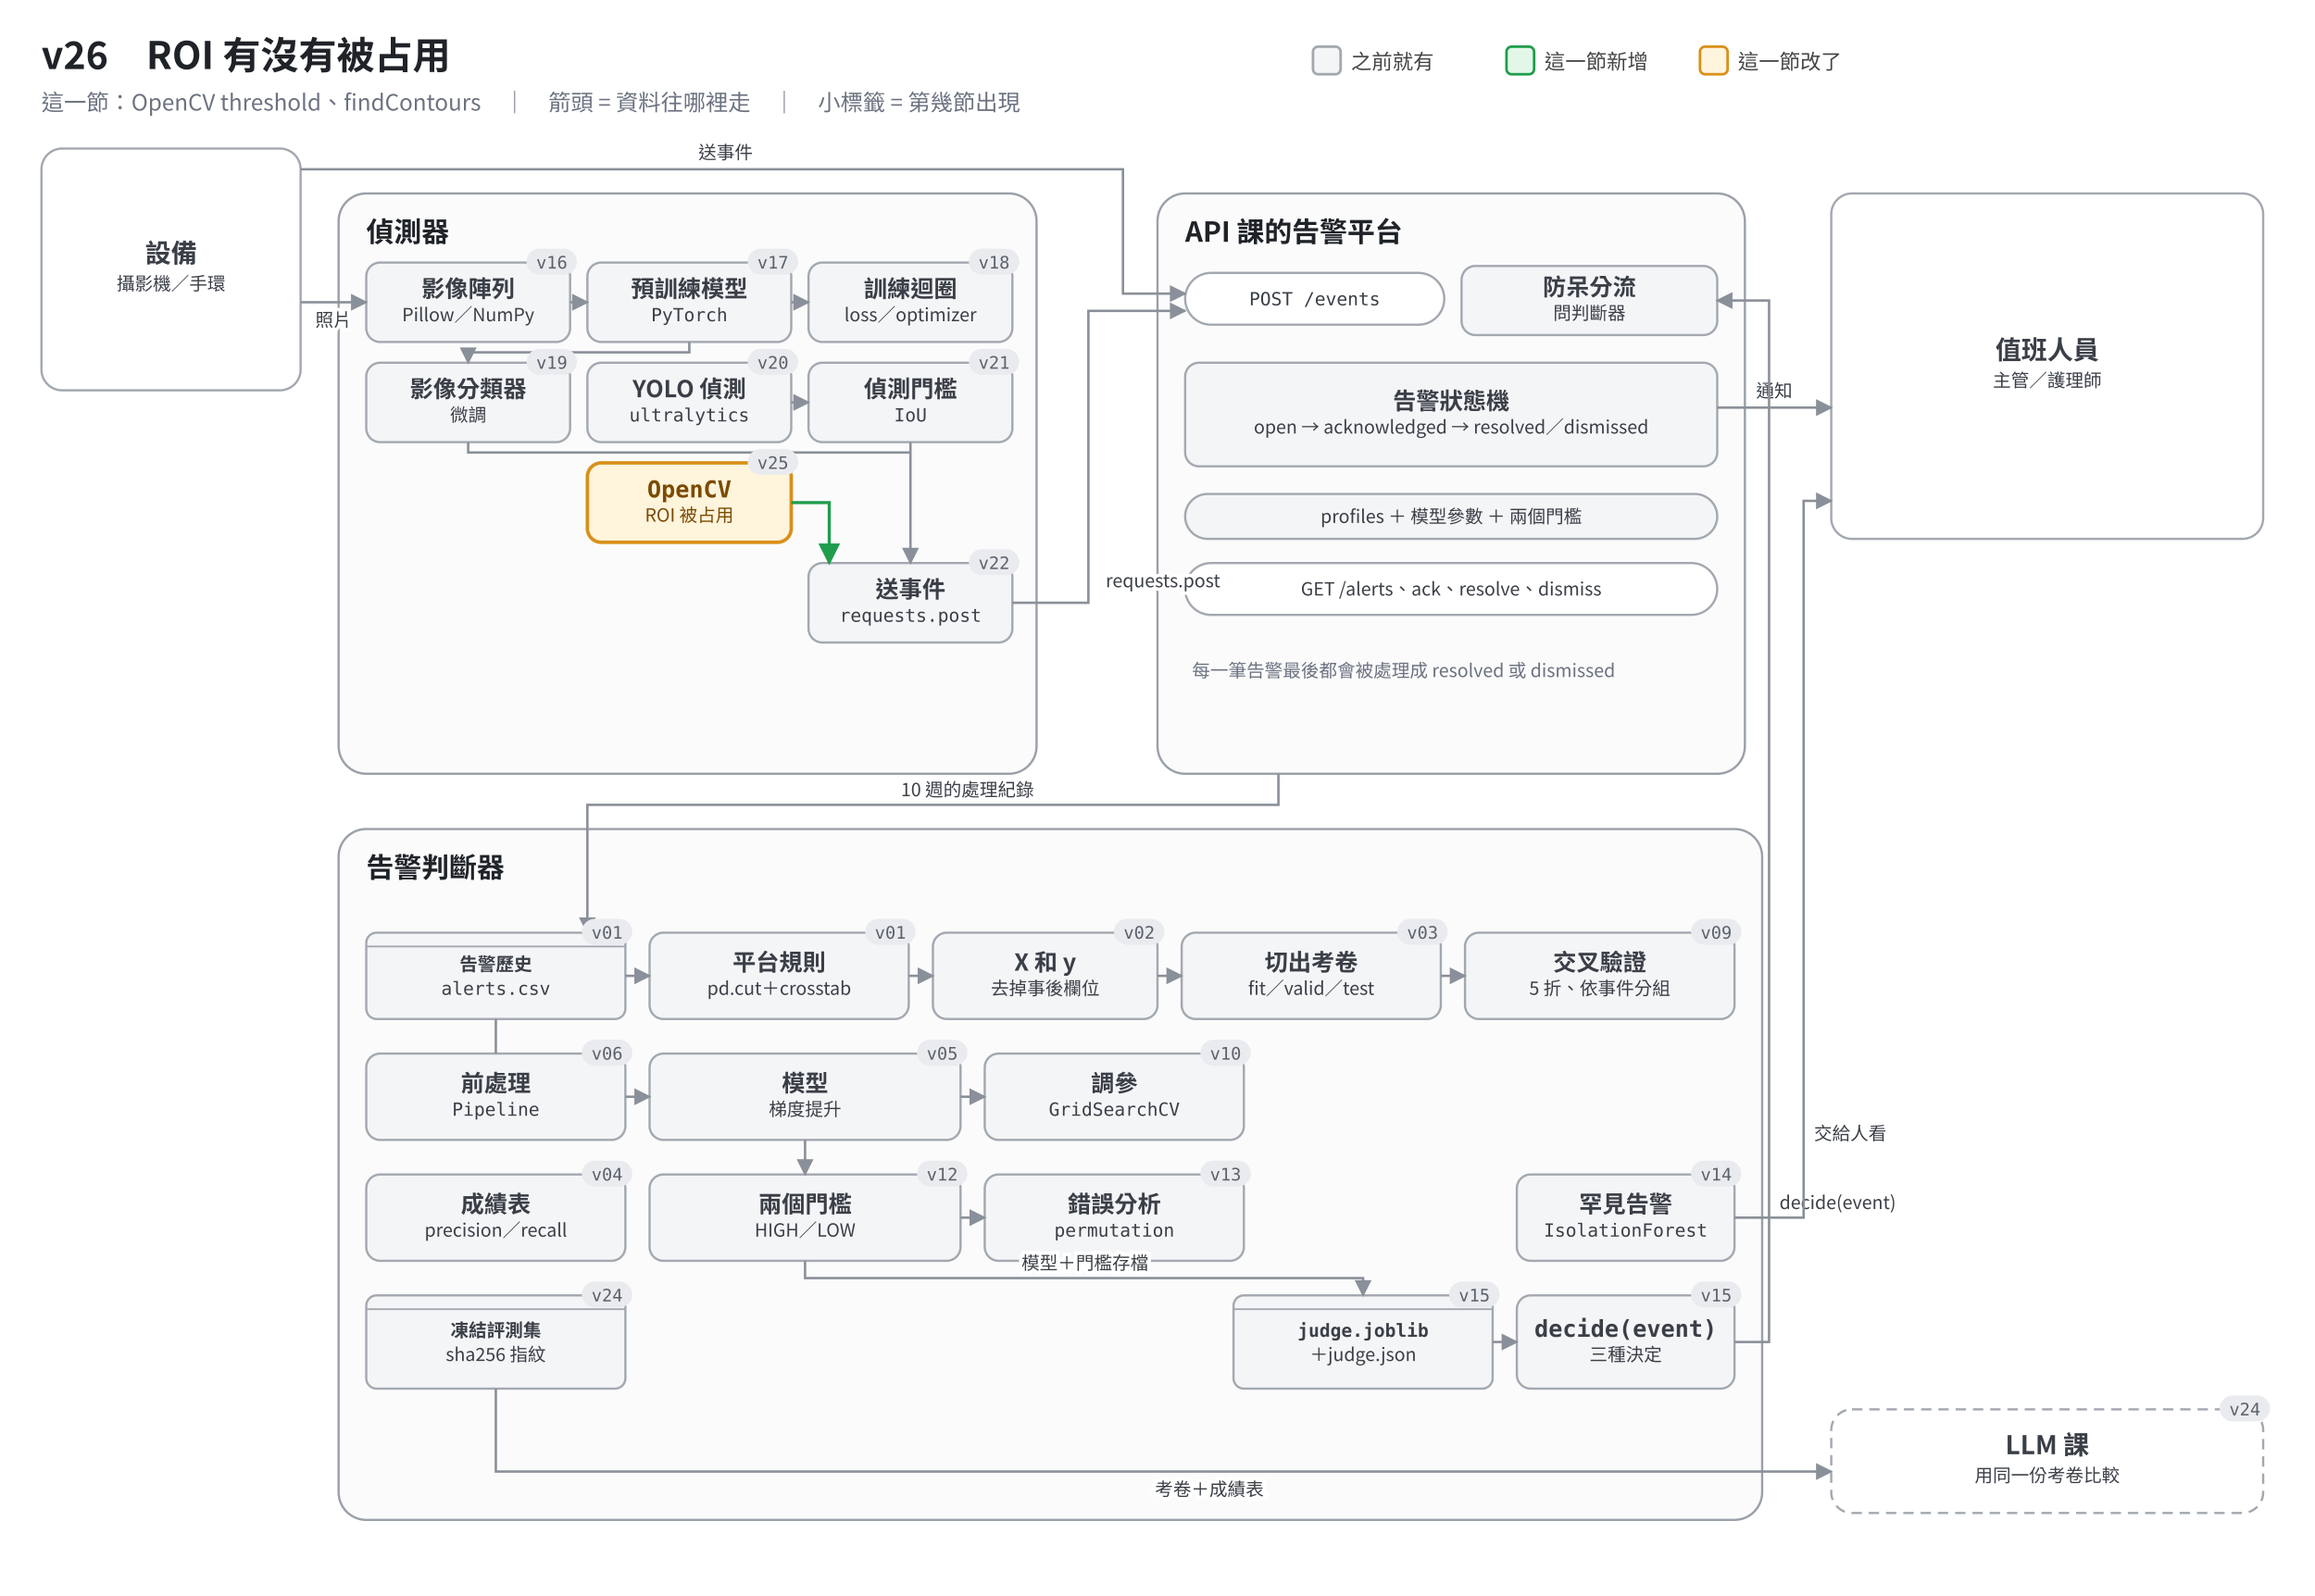
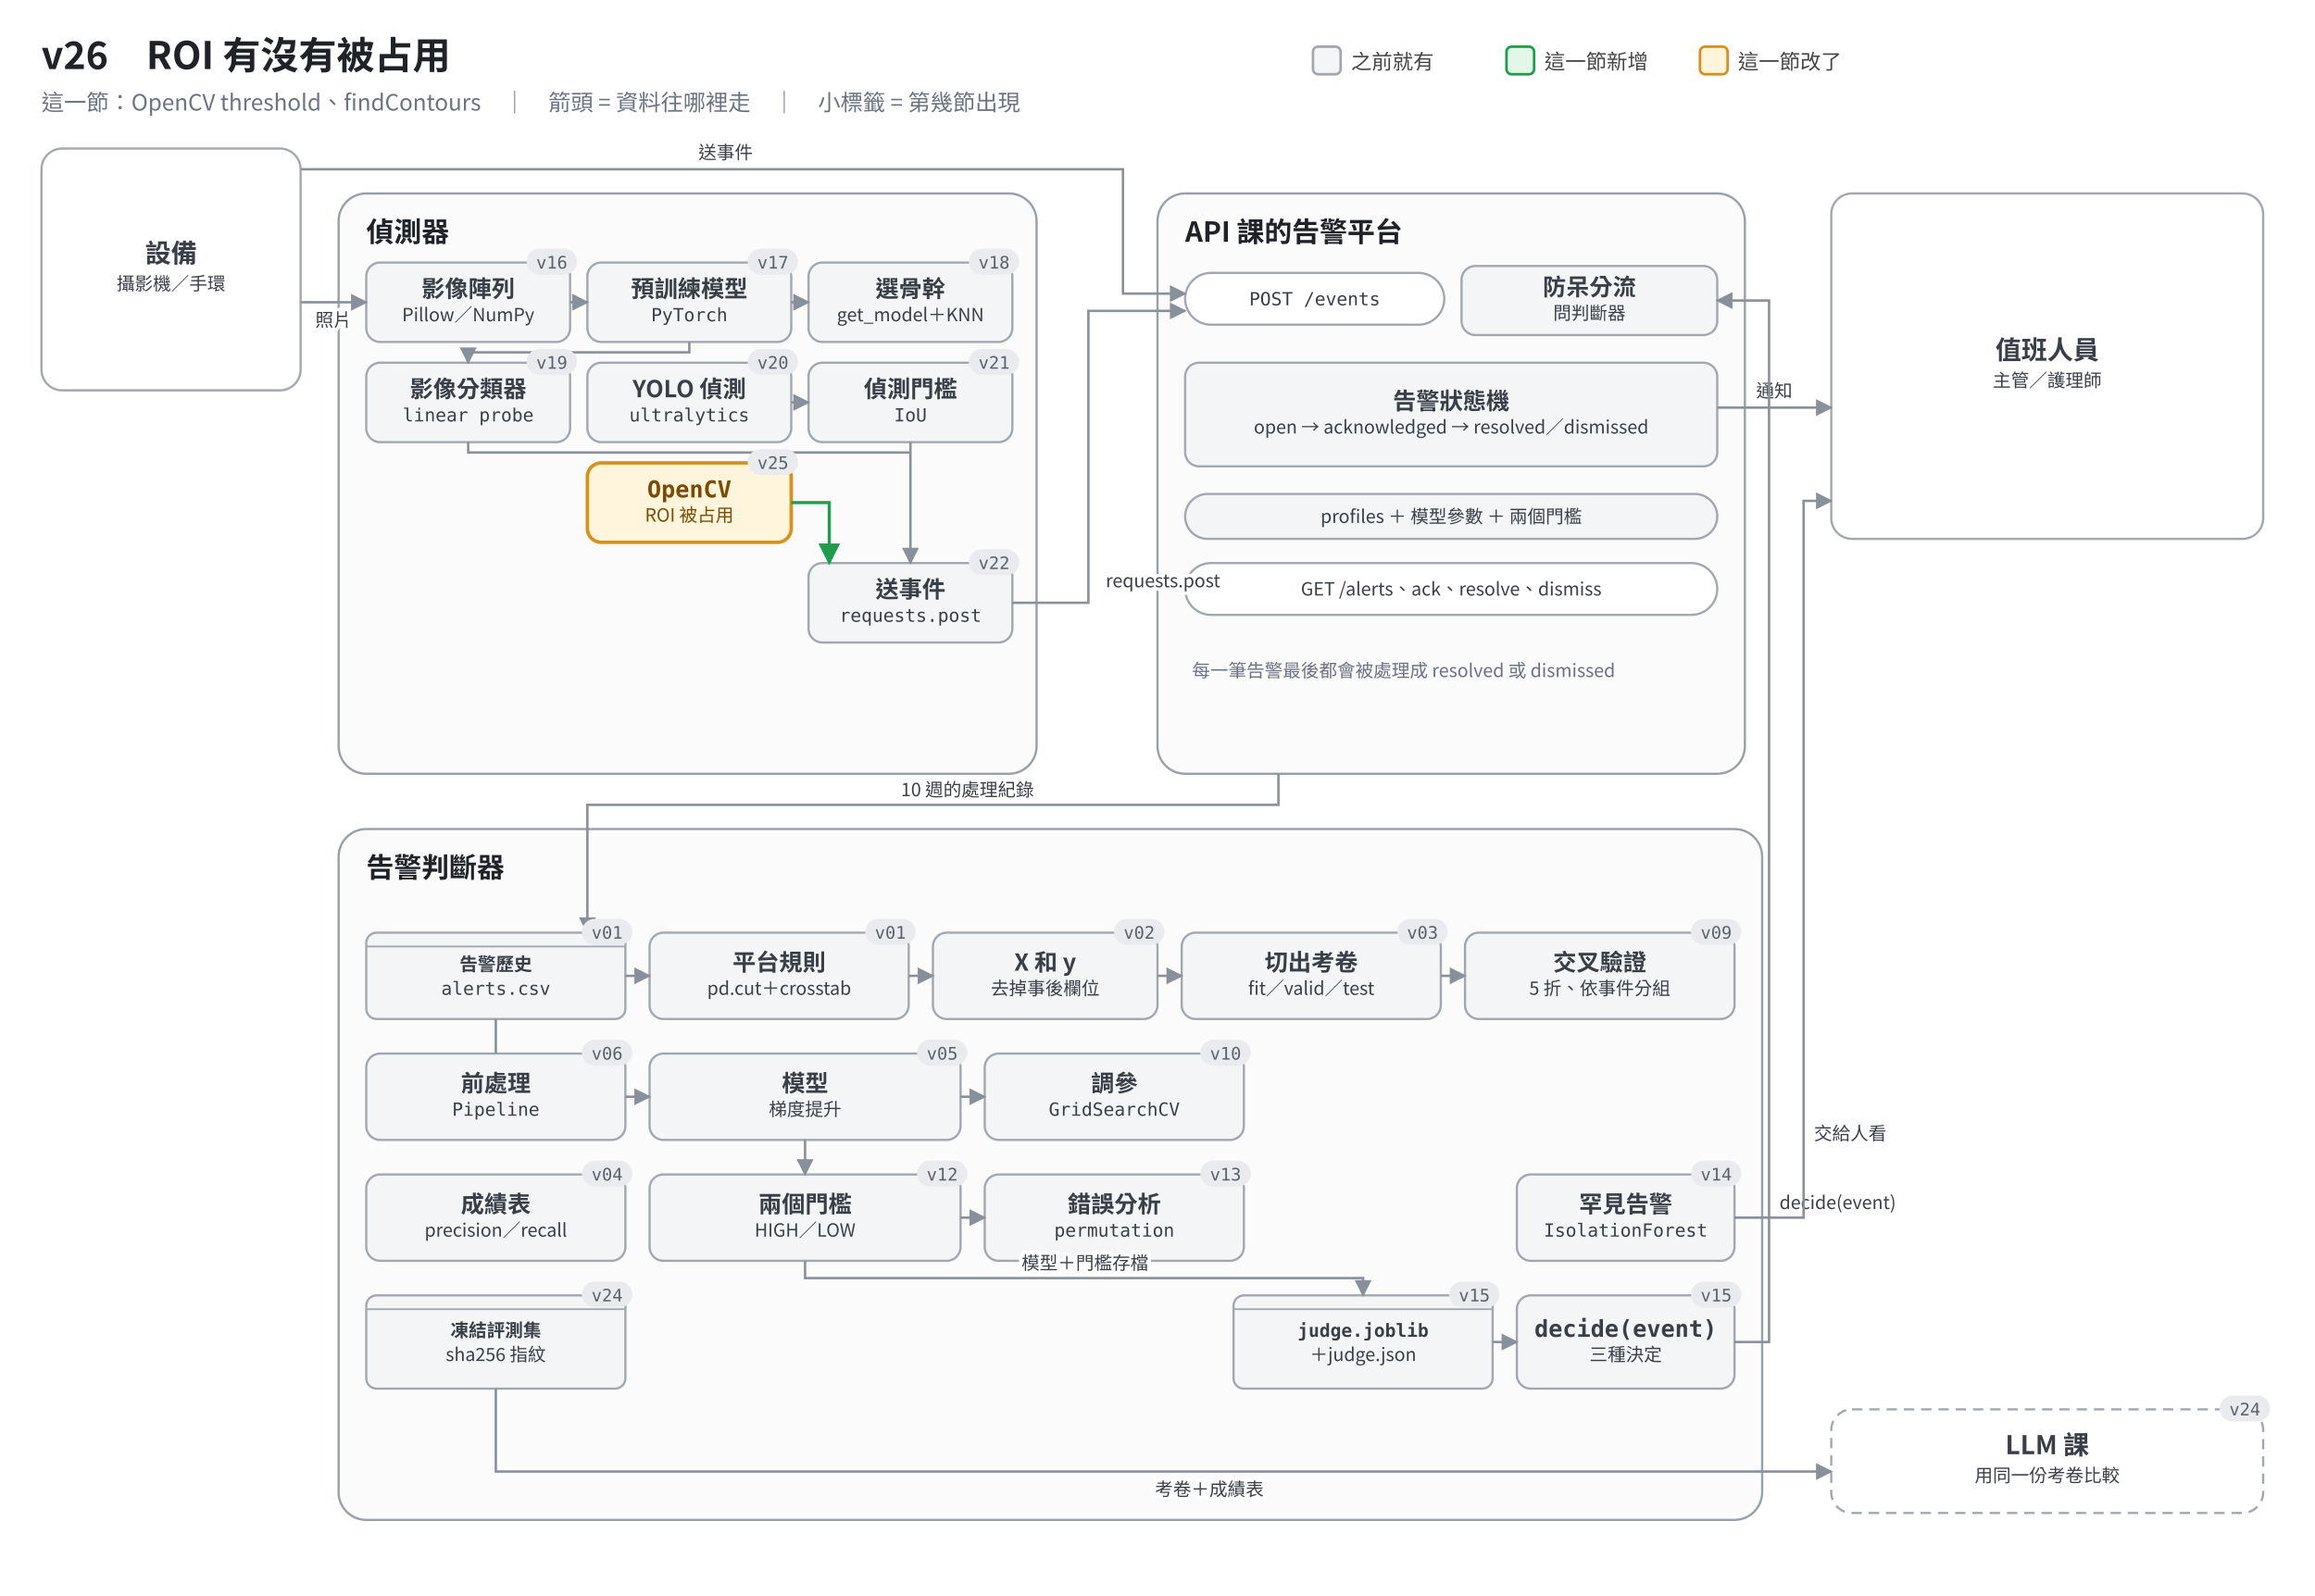
<svg xmlns="http://www.w3.org/2000/svg" viewBox="0 0 1340 924" width="1340" height="924">
  <defs>
    <marker id="arr-old" viewBox="0 0 10 10" refX="9" refY="5" markerWidth="7" markerHeight="7" orient="auto-start-reverse">
      <path d="M0,0 L10,5 L0,10 z" fill="#8a9099" />
    </marker>
    <marker id="arr-new" viewBox="0 0 10 10" refX="9" refY="5" markerWidth="7" markerHeight="7" orient="auto-start-reverse">
      <path d="M0,0 L10,5 L0,10 z" fill="#1f9d4c" />
    </marker>
    <marker id="arr-changed" viewBox="0 0 10 10" refX="9" refY="5" markerWidth="7" markerHeight="7" orient="auto-start-reverse">
      <path d="M0,0 L10,5 L0,10 z" fill="#d9901a" />
    </marker>
    <marker id="arr-error" viewBox="0 0 10 10" refX="9" refY="5" markerWidth="7" markerHeight="7" orient="auto-start-reverse">
      <path d="M0,0 L10,5 L0,10 z" fill="#d33a3a" />
    </marker>
  </defs>
  <rect width="1340" height="924" fill="#ffffff" />
  <text x="24" y="40" font-family="'PingFang TC','Noto Sans TC','Noto Sans CJK TC','Microsoft JhengHei',sans-serif" font-size="22" fill="#1f2328" font-weight="bold" text-anchor="start">v26　ROI 有沒有被占用</text>
  <text x="24" y="64" font-family="'PingFang TC','Noto Sans TC','Noto Sans CJK TC','Microsoft JhengHei',sans-serif" font-size="13" fill="#6b7280" font-weight="normal" text-anchor="start">這一節：OpenCV threshold、findContours　｜　箭頭 = 資料往哪裡走　｜　小標籤 = 第幾節出現</text>
  <rect x="760" y="27" width="16" height="16" rx="3" fill="#f4f5f7" stroke="#a3a8b0" stroke-width="1.5" />
  <text x="782" y="40" font-family="'PingFang TC','Noto Sans TC','Noto Sans CJK TC','Microsoft JhengHei',sans-serif" font-size="12" fill="#444" font-weight="normal" text-anchor="start">之前就有</text>
  <rect x="872" y="27" width="16" height="16" rx="3" fill="#e3f7e8" stroke="#1f9d4c" stroke-width="1.5" />
  <text x="894" y="40" font-family="'PingFang TC','Noto Sans TC','Noto Sans CJK TC','Microsoft JhengHei',sans-serif" font-size="12" fill="#444" font-weight="normal" text-anchor="start">這一節新增</text>
  <rect x="984" y="27" width="16" height="16" rx="3" fill="#fff4dc" stroke="#d9901a" stroke-width="1.5" />
  <text x="1006" y="40" font-family="'PingFang TC','Noto Sans TC','Noto Sans CJK TC','Microsoft JhengHei',sans-serif" font-size="12" fill="#444" font-weight="normal" text-anchor="start">這一節改了</text>
  <rect x="670" y="112" width="340" height="336" rx="16" fill="#fbfbfc" stroke="#9aa0a8" stroke-width="1.3" />
  <text x="686" y="140" font-family="'PingFang TC','Noto Sans TC','Noto Sans CJK TC','Microsoft JhengHei',sans-serif" font-size="16" fill="#1f2328" font-weight="bold" text-anchor="start">API 課的告警平台</text>
  <rect x="196" y="112" width="404" height="336" rx="16" fill="#fbfbfc" stroke="#9aa0a8" stroke-width="1.3" />
  <text x="212" y="140" font-family="'PingFang TC','Noto Sans TC','Noto Sans CJK TC','Microsoft JhengHei',sans-serif" font-size="16" fill="#1f2328" font-weight="bold" text-anchor="start">偵測器</text>
  <rect x="196" y="480" width="824" height="400" rx="16" fill="#fbfbfc" stroke="#9aa0a8" stroke-width="1.3" />
  <text x="212" y="508" font-family="'PingFang TC','Noto Sans TC','Noto Sans CJK TC','Microsoft JhengHei',sans-serif" font-size="16" fill="#1f2328" font-weight="bold" text-anchor="start">告警判斷器</text>
  <rect x="24" y="86" width="150" height="140" rx="12" fill="#ffffff" stroke="#a3a8b0" stroke-width="1.3" />
  <text x="99" y="152" font-family="'PingFang TC','Noto Sans TC','Noto Sans CJK TC','Microsoft JhengHei',sans-serif" font-size="15" fill="#3a3f47" font-weight="bold" text-anchor="middle">設備</text>
  <text x="99" y="168" font-family="'PingFang TC','Noto Sans TC','Noto Sans CJK TC','Microsoft JhengHei',sans-serif" font-size="10.5" fill="#3a3f47" font-weight="normal" text-anchor="middle">攝影機／手環</text>
  <rect x="212" y="152" width="118" height="46" rx="8" fill="#f4f5f7" stroke="#a3a8b0" stroke-width="1.3" />
  <text x="271" y="172" font-family="'PingFang TC','Noto Sans TC','Noto Sans CJK TC','Microsoft JhengHei',sans-serif" font-size="13.5" fill="#3a3f47" font-weight="bold" text-anchor="middle">影像陣列</text>
  <text x="271" y="186" font-family="'PingFang TC','Noto Sans TC','Noto Sans CJK TC','Microsoft JhengHei',sans-serif" font-size="10.5" fill="#3a3f47" font-weight="normal" text-anchor="middle">Pillow／NumPy</text>
  <rect x="340" y="152" width="118" height="46" rx="8" fill="#f4f5f7" stroke="#a3a8b0" stroke-width="1.3" />
  <text x="399" y="172" font-family="'PingFang TC','Noto Sans TC','Noto Sans CJK TC','Microsoft JhengHei',sans-serif" font-size="13.5" fill="#3a3f47" font-weight="bold" text-anchor="middle">預訓練模型</text>
  <text x="399" y="186" font-family="'SF Mono',Menlo,Consolas,'DejaVu Sans Mono',monospace" font-size="10.5" fill="#3a3f47" font-weight="normal" text-anchor="middle">PyTorch</text>
  <rect x="468" y="152" width="118" height="46" rx="8" fill="#f4f5f7" stroke="#a3a8b0" stroke-width="1.3" />
-   <text x="527" y="172" font-family="'PingFang TC','Noto Sans TC','Noto Sans CJK TC','Microsoft JhengHei',sans-serif" font-size="13.5" fill="#3a3f47" font-weight="bold" text-anchor="middle">訓練迴圈</text>
-   <text x="527" y="186" font-family="'PingFang TC','Noto Sans TC','Noto Sans CJK TC','Microsoft JhengHei',sans-serif" font-size="10.5" fill="#3a3f47" font-weight="normal" text-anchor="middle">loss／optimizer</text>
+   <text x="527" y="172" font-family="'PingFang TC','Noto Sans TC','Noto Sans CJK TC','Microsoft JhengHei',sans-serif" font-size="13.5" fill="#3a3f47" font-weight="bold" text-anchor="middle">選骨幹</text>
+   <text x="527" y="186" font-family="'PingFang TC','Noto Sans TC','Noto Sans CJK TC','Microsoft JhengHei',sans-serif" font-size="10.5" fill="#3a3f47" font-weight="normal" text-anchor="middle">get_model＋KNN</text>
  <rect x="212" y="210" width="118" height="46" rx="8" fill="#f4f5f7" stroke="#a3a8b0" stroke-width="1.3" />
  <text x="271" y="230" font-family="'PingFang TC','Noto Sans TC','Noto Sans CJK TC','Microsoft JhengHei',sans-serif" font-size="13.5" fill="#3a3f47" font-weight="bold" text-anchor="middle">影像分類器</text>
-   <text x="271" y="244" font-family="'PingFang TC','Noto Sans TC','Noto Sans CJK TC','Microsoft JhengHei',sans-serif" font-size="10.5" fill="#3a3f47" font-weight="normal" text-anchor="middle">微調</text>
+   <text x="271" y="244" font-family="'SF Mono',Menlo,Consolas,'DejaVu Sans Mono',monospace" font-size="10.5" fill="#3a3f47" font-weight="normal" text-anchor="middle">linear probe</text>
  <rect x="340" y="210" width="118" height="46" rx="8" fill="#f4f5f7" stroke="#a3a8b0" stroke-width="1.3" />
  <text x="399" y="230" font-family="'PingFang TC','Noto Sans TC','Noto Sans CJK TC','Microsoft JhengHei',sans-serif" font-size="13.5" fill="#3a3f47" font-weight="bold" text-anchor="middle">YOLO 偵測</text>
  <text x="399" y="244" font-family="'SF Mono',Menlo,Consolas,'DejaVu Sans Mono',monospace" font-size="10.5" fill="#3a3f47" font-weight="normal" text-anchor="middle">ultralytics</text>
  <rect x="468" y="210" width="118" height="46" rx="8" fill="#f4f5f7" stroke="#a3a8b0" stroke-width="1.3" />
  <text x="527" y="230" font-family="'PingFang TC','Noto Sans TC','Noto Sans CJK TC','Microsoft JhengHei',sans-serif" font-size="13.5" fill="#3a3f47" font-weight="bold" text-anchor="middle">偵測門檻</text>
  <text x="527" y="244" font-family="'SF Mono',Menlo,Consolas,'DejaVu Sans Mono',monospace" font-size="10.5" fill="#3a3f47" font-weight="normal" text-anchor="middle">IoU</text>
  <rect x="340" y="268" width="118" height="46" rx="8" fill="#fff4dc" stroke="#d9901a" stroke-width="2" />
  <text x="399" y="288" font-family="'SF Mono',Menlo,Consolas,'DejaVu Sans Mono',monospace" font-size="13.5" fill="#7a4b00" font-weight="bold" text-anchor="middle">OpenCV</text>
  <text x="399" y="302" font-family="'PingFang TC','Noto Sans TC','Noto Sans CJK TC','Microsoft JhengHei',sans-serif" font-size="10.5" fill="#7a4b00" font-weight="normal" text-anchor="middle">ROI 被占用</text>
  <rect x="468" y="326" width="118" height="46" rx="8" fill="#f4f5f7" stroke="#a3a8b0" stroke-width="1.3" />
  <text x="527" y="346" font-family="'PingFang TC','Noto Sans TC','Noto Sans CJK TC','Microsoft JhengHei',sans-serif" font-size="13.5" fill="#3a3f47" font-weight="bold" text-anchor="middle">送事件</text>
  <text x="527" y="360" font-family="'SF Mono',Menlo,Consolas,'DejaVu Sans Mono',monospace" font-size="10.5" fill="#3a3f47" font-weight="normal" text-anchor="middle">requests.post</text>
  <rect x="686" y="158" width="150" height="30" rx="15" fill="#ffffff" stroke="#a3a8b0" stroke-width="1.3" />
  <text x="761" y="176.78" font-family="'SF Mono',Menlo,Consolas,'DejaVu Sans Mono',monospace" font-size="10.5" fill="#3a3f47" font-weight="normal" text-anchor="middle">POST /events</text>
  <rect x="846" y="154" width="148" height="40" rx="8" fill="#f4f5f7" stroke="#a3a8b0" stroke-width="1.3" />
  <text x="920" y="171" font-family="'PingFang TC','Noto Sans TC','Noto Sans CJK TC','Microsoft JhengHei',sans-serif" font-size="13.5" fill="#3a3f47" font-weight="bold" text-anchor="middle">防呆分流</text>
  <text x="920" y="185" font-family="'PingFang TC','Noto Sans TC','Noto Sans CJK TC','Microsoft JhengHei',sans-serif" font-size="10.5" fill="#3a3f47" font-weight="normal" text-anchor="middle">問判斷器</text>
  <rect x="686" y="210" width="308" height="60" rx="8" fill="#f4f5f7" stroke="#a3a8b0" stroke-width="1.3" />
  <text x="840" y="237" font-family="'PingFang TC','Noto Sans TC','Noto Sans CJK TC','Microsoft JhengHei',sans-serif" font-size="13.5" fill="#3a3f47" font-weight="bold" text-anchor="middle">告警狀態機</text>
  <text x="840" y="251" font-family="'PingFang TC','Noto Sans TC','Noto Sans CJK TC','Microsoft JhengHei',sans-serif" font-size="10.5" fill="#3a3f47" font-weight="normal" text-anchor="middle">open → acknowledged → resolved／dismissed</text>
  <rect x="686" y="286" width="308" height="26" rx="13" fill="#f4f5f7" stroke="#a3a8b0" stroke-width="1.3" />
  <text x="840" y="302.78" font-family="'PingFang TC','Noto Sans TC','Noto Sans CJK TC','Microsoft JhengHei',sans-serif" font-size="10.5" fill="#3a3f47" font-weight="normal" text-anchor="middle">profiles ＋ 模型參數 ＋ 兩個門檻</text>
  <rect x="686" y="326" width="308" height="30" rx="15" fill="#ffffff" stroke="#a3a8b0" stroke-width="1.3" />
  <text x="840" y="344.78" font-family="'PingFang TC','Noto Sans TC','Noto Sans CJK TC','Microsoft JhengHei',sans-serif" font-size="10.5" fill="#3a3f47" font-weight="normal" text-anchor="middle">GET /alerts、ack、resolve、dismiss</text>
  <text x="690" y="392" font-family="'PingFang TC','Noto Sans TC','Noto Sans CJK TC','Microsoft JhengHei',sans-serif" font-size="10.5" fill="#6b7280" font-weight="normal" text-anchor="start">每一筆告警最後都會被處理成 resolved 或 dismissed</text>
  <rect x="1060" y="112" width="250" height="200" rx="12" fill="#ffffff" stroke="#a3a8b0" stroke-width="1.3" />
  <text x="1185" y="208" font-family="'PingFang TC','Noto Sans TC','Noto Sans CJK TC','Microsoft JhengHei',sans-serif" font-size="15" fill="#3a3f47" font-weight="bold" text-anchor="middle">值班人員</text>
  <text x="1185" y="224" font-family="'PingFang TC','Noto Sans TC','Noto Sans CJK TC','Microsoft JhengHei',sans-serif" font-size="10.5" fill="#3a3f47" font-weight="normal" text-anchor="middle">主管／護理師</text>
  <rect x="1060" y="816" width="250" height="60" rx="12" fill="#ffffff" stroke="#a3a8b0" stroke-width="1.3" stroke-dasharray="6 4" />
  <text x="1185" y="842" font-family="'PingFang TC','Noto Sans TC','Noto Sans CJK TC','Microsoft JhengHei',sans-serif" font-size="15" fill="#3a3f47" font-weight="bold" text-anchor="middle">LLM 課</text>
  <text x="1185" y="858" font-family="'PingFang TC','Noto Sans TC','Noto Sans CJK TC','Microsoft JhengHei',sans-serif" font-size="10.5" fill="#3a3f47" font-weight="normal" text-anchor="middle">用同一份考卷比較</text>
  <rect x="212" y="540" width="150" height="50" rx="6" fill="#f4f5f7" stroke="#a3a8b0" stroke-width="1.3" />
  <path d="M212,548 h150" stroke="#a3a8b0" stroke-width="1" />
  <text x="287" y="562" font-family="'PingFang TC','Noto Sans TC','Noto Sans CJK TC','Microsoft JhengHei',sans-serif" font-size="10.5" fill="#3a3f47" font-weight="bold" text-anchor="middle">告警歷史</text>
  <text x="287" y="576" font-family="'SF Mono',Menlo,Consolas,'DejaVu Sans Mono',monospace" font-size="10.5" fill="#3a3f47" font-weight="normal" text-anchor="middle">alerts.csv</text>
  <rect x="376" y="540" width="150" height="50" rx="8" fill="#f4f5f7" stroke="#a3a8b0" stroke-width="1.3" />
  <text x="451" y="562" font-family="'PingFang TC','Noto Sans TC','Noto Sans CJK TC','Microsoft JhengHei',sans-serif" font-size="13.5" fill="#3a3f47" font-weight="bold" text-anchor="middle">平台規則</text>
  <text x="451" y="576" font-family="'PingFang TC','Noto Sans TC','Noto Sans CJK TC','Microsoft JhengHei',sans-serif" font-size="10.5" fill="#3a3f47" font-weight="normal" text-anchor="middle">pd.cut＋crosstab</text>
  <rect x="540" y="540" width="130" height="50" rx="8" fill="#f4f5f7" stroke="#a3a8b0" stroke-width="1.3" />
  <text x="605" y="562" font-family="'PingFang TC','Noto Sans TC','Noto Sans CJK TC','Microsoft JhengHei',sans-serif" font-size="13.5" fill="#3a3f47" font-weight="bold" text-anchor="middle">X 和 y</text>
  <text x="605" y="576" font-family="'PingFang TC','Noto Sans TC','Noto Sans CJK TC','Microsoft JhengHei',sans-serif" font-size="10.5" fill="#3a3f47" font-weight="normal" text-anchor="middle">去掉事後欄位</text>
  <rect x="684" y="540" width="150" height="50" rx="8" fill="#f4f5f7" stroke="#a3a8b0" stroke-width="1.3" />
  <text x="759" y="562" font-family="'PingFang TC','Noto Sans TC','Noto Sans CJK TC','Microsoft JhengHei',sans-serif" font-size="13.5" fill="#3a3f47" font-weight="bold" text-anchor="middle">切出考卷</text>
  <text x="759" y="576" font-family="'PingFang TC','Noto Sans TC','Noto Sans CJK TC','Microsoft JhengHei',sans-serif" font-size="10.5" fill="#3a3f47" font-weight="normal" text-anchor="middle">fit／valid／test</text>
  <rect x="848" y="540" width="156" height="50" rx="8" fill="#f4f5f7" stroke="#a3a8b0" stroke-width="1.3" />
  <text x="926" y="562" font-family="'PingFang TC','Noto Sans TC','Noto Sans CJK TC','Microsoft JhengHei',sans-serif" font-size="13.5" fill="#3a3f47" font-weight="bold" text-anchor="middle">交叉驗證</text>
  <text x="926" y="576" font-family="'PingFang TC','Noto Sans TC','Noto Sans CJK TC','Microsoft JhengHei',sans-serif" font-size="10.5" fill="#3a3f47" font-weight="normal" text-anchor="middle">5 折、依事件分組</text>
  <rect x="212" y="610" width="150" height="50" rx="8" fill="#f4f5f7" stroke="#a3a8b0" stroke-width="1.3" />
  <text x="287" y="632" font-family="'PingFang TC','Noto Sans TC','Noto Sans CJK TC','Microsoft JhengHei',sans-serif" font-size="13.5" fill="#3a3f47" font-weight="bold" text-anchor="middle">前處理</text>
  <text x="287" y="646" font-family="'SF Mono',Menlo,Consolas,'DejaVu Sans Mono',monospace" font-size="10.5" fill="#3a3f47" font-weight="normal" text-anchor="middle">Pipeline</text>
  <rect x="376" y="610" width="180" height="50" rx="8" fill="#f4f5f7" stroke="#a3a8b0" stroke-width="1.3" />
  <text x="466" y="632" font-family="'PingFang TC','Noto Sans TC','Noto Sans CJK TC','Microsoft JhengHei',sans-serif" font-size="13.5" fill="#3a3f47" font-weight="bold" text-anchor="middle">模型</text>
  <text x="466" y="646" font-family="'PingFang TC','Noto Sans TC','Noto Sans CJK TC','Microsoft JhengHei',sans-serif" font-size="10.5" fill="#3a3f47" font-weight="normal" text-anchor="middle">梯度提升</text>
  <rect x="570" y="610" width="150" height="50" rx="8" fill="#f4f5f7" stroke="#a3a8b0" stroke-width="1.3" />
  <text x="645" y="632" font-family="'PingFang TC','Noto Sans TC','Noto Sans CJK TC','Microsoft JhengHei',sans-serif" font-size="13.5" fill="#3a3f47" font-weight="bold" text-anchor="middle">調參</text>
  <text x="645" y="646" font-family="'SF Mono',Menlo,Consolas,'DejaVu Sans Mono',monospace" font-size="10.5" fill="#3a3f47" font-weight="normal" text-anchor="middle">GridSearchCV</text>
  <rect x="212" y="680" width="150" height="50" rx="8" fill="#f4f5f7" stroke="#a3a8b0" stroke-width="1.3" />
  <text x="287" y="702" font-family="'PingFang TC','Noto Sans TC','Noto Sans CJK TC','Microsoft JhengHei',sans-serif" font-size="13.5" fill="#3a3f47" font-weight="bold" text-anchor="middle">成績表</text>
  <text x="287" y="716" font-family="'PingFang TC','Noto Sans TC','Noto Sans CJK TC','Microsoft JhengHei',sans-serif" font-size="10.5" fill="#3a3f47" font-weight="normal" text-anchor="middle">precision／recall</text>
  <rect x="376" y="680" width="180" height="50" rx="8" fill="#f4f5f7" stroke="#a3a8b0" stroke-width="1.3" />
  <text x="466" y="702" font-family="'PingFang TC','Noto Sans TC','Noto Sans CJK TC','Microsoft JhengHei',sans-serif" font-size="13.5" fill="#3a3f47" font-weight="bold" text-anchor="middle">兩個門檻</text>
  <text x="466" y="716" font-family="'PingFang TC','Noto Sans TC','Noto Sans CJK TC','Microsoft JhengHei',sans-serif" font-size="10.5" fill="#3a3f47" font-weight="normal" text-anchor="middle">HIGH／LOW</text>
  <rect x="570" y="680" width="150" height="50" rx="8" fill="#f4f5f7" stroke="#a3a8b0" stroke-width="1.3" />
  <text x="645" y="702" font-family="'PingFang TC','Noto Sans TC','Noto Sans CJK TC','Microsoft JhengHei',sans-serif" font-size="13.5" fill="#3a3f47" font-weight="bold" text-anchor="middle">錯誤分析</text>
  <text x="645" y="716" font-family="'SF Mono',Menlo,Consolas,'DejaVu Sans Mono',monospace" font-size="10.5" fill="#3a3f47" font-weight="normal" text-anchor="middle">permutation</text>
  <rect x="878" y="680" width="126" height="50" rx="8" fill="#f4f5f7" stroke="#a3a8b0" stroke-width="1.3" />
  <text x="941" y="702" font-family="'PingFang TC','Noto Sans TC','Noto Sans CJK TC','Microsoft JhengHei',sans-serif" font-size="13.5" fill="#3a3f47" font-weight="bold" text-anchor="middle">罕見告警</text>
  <text x="941" y="716" font-family="'SF Mono',Menlo,Consolas,'DejaVu Sans Mono',monospace" font-size="10.5" fill="#3a3f47" font-weight="normal" text-anchor="middle">IsolationForest</text>
  <rect x="212" y="750" width="150" height="54" rx="6" fill="#f4f5f7" stroke="#a3a8b0" stroke-width="1.3" />
  <path d="M212,758 h150" stroke="#a3a8b0" stroke-width="1" />
  <text x="287" y="774" font-family="'PingFang TC','Noto Sans TC','Noto Sans CJK TC','Microsoft JhengHei',sans-serif" font-size="10.5" fill="#3a3f47" font-weight="bold" text-anchor="middle">凍結評測集</text>
  <text x="287" y="788" font-family="'PingFang TC','Noto Sans TC','Noto Sans CJK TC','Microsoft JhengHei',sans-serif" font-size="10.5" fill="#3a3f47" font-weight="normal" text-anchor="middle">sha256 指紋</text>
  <rect x="714" y="750" width="150" height="54" rx="6" fill="#f4f5f7" stroke="#a3a8b0" stroke-width="1.3" />
  <path d="M714,758 h150" stroke="#a3a8b0" stroke-width="1" />
  <text x="789" y="774" font-family="'SF Mono',Menlo,Consolas,'DejaVu Sans Mono',monospace" font-size="10.5" fill="#3a3f47" font-weight="bold" text-anchor="middle">judge.joblib</text>
  <text x="789" y="788" font-family="'PingFang TC','Noto Sans TC','Noto Sans CJK TC','Microsoft JhengHei',sans-serif" font-size="10.5" fill="#3a3f47" font-weight="normal" text-anchor="middle">＋judge.json</text>
  <rect x="878" y="750" width="126" height="54" rx="8" fill="#f4f5f7" stroke="#a3a8b0" stroke-width="1.3" />
  <text x="941" y="774" font-family="'SF Mono',Menlo,Consolas,'DejaVu Sans Mono',monospace" font-size="13.5" fill="#3a3f47" font-weight="bold" text-anchor="middle">decide(event)</text>
  <text x="941" y="788" font-family="'PingFang TC','Noto Sans TC','Noto Sans CJK TC','Microsoft JhengHei',sans-serif" font-size="10.5" fill="#3a3f47" font-weight="normal" text-anchor="middle">三種決定</text>
  <polyline points="174,98 650,98 650,170 686,170" fill="none" stroke="#8a9099" stroke-width="1.4" marker-end="url(#arr-old)" />
  <text x="420" y="92" font-family="'PingFang TC','Noto Sans TC','Noto Sans CJK TC','Microsoft JhengHei',sans-serif" font-size="10.5" fill="#3a3f47" text-anchor="middle" stroke="#fff" stroke-width="4" paint-order="stroke">送事件</text>
  <polyline points="174,175 212,175" fill="none" stroke="#8a9099" stroke-width="1.4" marker-end="url(#arr-old)" />
  <text x="193" y="189" font-family="'PingFang TC','Noto Sans TC','Noto Sans CJK TC','Microsoft JhengHei',sans-serif" font-size="10.5" fill="#3a3f47" text-anchor="middle" stroke="#fff" stroke-width="4" paint-order="stroke">照片</text>
  <polyline points="330,175 340,175" fill="none" stroke="#8a9099" stroke-width="1.4" marker-end="url(#arr-old)" />
  <polyline points="458,175 468,175" fill="none" stroke="#8a9099" stroke-width="1.4" marker-end="url(#arr-old)" />
  <polyline points="399,198 399,204 271,204 271,210" fill="none" stroke="#8a9099" stroke-width="1.4" marker-end="url(#arr-old)" />
  <polyline points="458,233 468,233" fill="none" stroke="#8a9099" stroke-width="1.4" marker-end="url(#arr-old)" />
  <polyline points="271,256 271,262 527,262" fill="none" stroke="#8a9099" stroke-width="1.4" />
  <polyline points="527,256 527,326" fill="none" stroke="#8a9099" stroke-width="1.4" marker-end="url(#arr-old)" />
  <polyline points="458,291 480,291 480,326" fill="none" stroke="#1f9d4c" stroke-width="1.8" marker-end="url(#arr-new)" />
  <polyline points="586,349 630,349 630,180 686,180" fill="none" stroke="#8a9099" stroke-width="1.4" marker-end="url(#arr-old)" />
  <text x="640" y="340" font-family="'PingFang TC','Noto Sans TC','Noto Sans CJK TC','Microsoft JhengHei',sans-serif" font-size="10.5" fill="#3a3f47" text-anchor="start" stroke="#fff" stroke-width="4" paint-order="stroke">requests.post</text>
  <polyline points="994,236 1060,236" fill="none" stroke="#8a9099" stroke-width="1.4" marker-end="url(#arr-old)" />
  <text x="1027" y="230" font-family="'PingFang TC','Noto Sans TC','Noto Sans CJK TC','Microsoft JhengHei',sans-serif" font-size="10.5" fill="#3a3f47" text-anchor="middle" stroke="#fff" stroke-width="4" paint-order="stroke">通知</text>
  <polyline points="740,448 740,466 340,466 340,540" fill="none" stroke="#8a9099" stroke-width="1.4" marker-end="url(#arr-old)" />
  <text x="560" y="461" font-family="'PingFang TC','Noto Sans TC','Noto Sans CJK TC','Microsoft JhengHei',sans-serif" font-size="10.5" fill="#3a3f47" text-anchor="middle" stroke="#fff" stroke-width="4" paint-order="stroke">10 週的處理紀錄</text>
  <polyline points="362,565 376,565" fill="none" stroke="#8a9099" stroke-width="1.4" marker-end="url(#arr-old)" />
  <polyline points="526,565 540,565" fill="none" stroke="#8a9099" stroke-width="1.4" marker-end="url(#arr-old)" />
  <polyline points="670,565 684,565" fill="none" stroke="#8a9099" stroke-width="1.4" marker-end="url(#arr-old)" />
  <polyline points="834,565 848,565" fill="none" stroke="#8a9099" stroke-width="1.4" marker-end="url(#arr-old)" />
  <polyline points="362,635 376,635" fill="none" stroke="#8a9099" stroke-width="1.4" marker-end="url(#arr-old)" />
  <polyline points="556,635 570,635" fill="none" stroke="#8a9099" stroke-width="1.4" marker-end="url(#arr-old)" />
  <polyline points="287,610 287,590" fill="none" stroke="#8a9099" stroke-width="1.4" />
  <polyline points="466,660 466,680" fill="none" stroke="#8a9099" stroke-width="1.4" marker-end="url(#arr-old)" />
  <polyline points="556,705 570,705" fill="none" stroke="#8a9099" stroke-width="1.4" marker-end="url(#arr-old)" />
  <polyline points="466,730 466,740 789,740 789,750" fill="none" stroke="#8a9099" stroke-width="1.4" marker-end="url(#arr-old)" />
  <text x="628" y="735" font-family="'PingFang TC','Noto Sans TC','Noto Sans CJK TC','Microsoft JhengHei',sans-serif" font-size="10.5" fill="#3a3f47" text-anchor="middle" stroke="#fff" stroke-width="4" paint-order="stroke">模型＋門檻存檔</text>
  <polyline points="864,777 878,777" fill="none" stroke="#8a9099" stroke-width="1.4" marker-end="url(#arr-old)" />
  <polyline points="1004,777 1024,777 1024,174 994,174" fill="none" stroke="#8a9099" stroke-width="1.4" marker-end="url(#arr-old)" />
  <text x="1030" y="700" font-family="'PingFang TC','Noto Sans TC','Noto Sans CJK TC','Microsoft JhengHei',sans-serif" font-size="10.5" fill="#3a3f47" text-anchor="start" stroke="#fff" stroke-width="4" paint-order="stroke">decide(event)</text>
  <polyline points="1004,705 1044,705 1044,290 1060,290" fill="none" stroke="#8a9099" stroke-width="1.4" marker-end="url(#arr-old)" />
  <text x="1050" y="660" font-family="'PingFang TC','Noto Sans TC','Noto Sans CJK TC','Microsoft JhengHei',sans-serif" font-size="10.5" fill="#3a3f47" text-anchor="start" stroke="#fff" stroke-width="4" paint-order="stroke">交給人看</text>
  <polyline points="287,804 287,852 1060,852" fill="none" stroke="#8a9099" stroke-width="1.4" marker-end="url(#arr-old)" />
  <text x="700" y="866" font-family="'PingFang TC','Noto Sans TC','Noto Sans CJK TC','Microsoft JhengHei',sans-serif" font-size="10.5" fill="#3a3f47" text-anchor="middle" stroke="#fff" stroke-width="4" paint-order="stroke">考卷＋成績表</text>
  <rect x="304.8" y="144" width="29.2" height="15" rx="7.5" fill="#e9ebee" />
  <text x="319.4" y="155.5" font-family="'SF Mono',Menlo,Consolas,'DejaVu Sans Mono',monospace" font-size="10" fill="#5b616b" font-weight="normal" text-anchor="middle">v16</text>
  <rect x="432.8" y="144" width="29.2" height="15" rx="7.5" fill="#e9ebee" />
  <text x="447.4" y="155.5" font-family="'SF Mono',Menlo,Consolas,'DejaVu Sans Mono',monospace" font-size="10" fill="#5b616b" font-weight="normal" text-anchor="middle">v17</text>
  <rect x="560.8" y="144" width="29.2" height="15" rx="7.5" fill="#e9ebee" />
  <text x="575.4" y="155.5" font-family="'SF Mono',Menlo,Consolas,'DejaVu Sans Mono',monospace" font-size="10" fill="#5b616b" font-weight="normal" text-anchor="middle">v18</text>
  <rect x="304.8" y="202" width="29.2" height="15" rx="7.5" fill="#e9ebee" />
  <text x="319.4" y="213.5" font-family="'SF Mono',Menlo,Consolas,'DejaVu Sans Mono',monospace" font-size="10" fill="#5b616b" font-weight="normal" text-anchor="middle">v19</text>
  <rect x="432.8" y="202" width="29.2" height="15" rx="7.5" fill="#e9ebee" />
  <text x="447.4" y="213.5" font-family="'SF Mono',Menlo,Consolas,'DejaVu Sans Mono',monospace" font-size="10" fill="#5b616b" font-weight="normal" text-anchor="middle">v20</text>
  <rect x="560.8" y="202" width="29.2" height="15" rx="7.5" fill="#e9ebee" />
  <text x="575.4" y="213.5" font-family="'SF Mono',Menlo,Consolas,'DejaVu Sans Mono',monospace" font-size="10" fill="#5b616b" font-weight="normal" text-anchor="middle">v21</text>
  <rect x="432.8" y="260" width="29.2" height="15" rx="7.5" fill="#e9ebee" />
  <text x="447.4" y="271.5" font-family="'SF Mono',Menlo,Consolas,'DejaVu Sans Mono',monospace" font-size="10" fill="#5b616b" font-weight="normal" text-anchor="middle">v25</text>
  <rect x="560.8" y="318" width="29.2" height="15" rx="7.5" fill="#e9ebee" />
  <text x="575.4" y="329.5" font-family="'SF Mono',Menlo,Consolas,'DejaVu Sans Mono',monospace" font-size="10" fill="#5b616b" font-weight="normal" text-anchor="middle">v22</text>
  <rect x="1284.8" y="808" width="29.2" height="15" rx="7.5" fill="#e9ebee" />
  <text x="1299.4" y="819.5" font-family="'SF Mono',Menlo,Consolas,'DejaVu Sans Mono',monospace" font-size="10" fill="#5b616b" font-weight="normal" text-anchor="middle">v24</text>
  <rect x="336.8" y="532" width="29.2" height="15" rx="7.5" fill="#e9ebee" />
  <text x="351.4" y="543.5" font-family="'SF Mono',Menlo,Consolas,'DejaVu Sans Mono',monospace" font-size="10" fill="#5b616b" font-weight="normal" text-anchor="middle">v01</text>
  <rect x="500.8" y="532" width="29.2" height="15" rx="7.5" fill="#e9ebee" />
  <text x="515.4" y="543.5" font-family="'SF Mono',Menlo,Consolas,'DejaVu Sans Mono',monospace" font-size="10" fill="#5b616b" font-weight="normal" text-anchor="middle">v01</text>
  <rect x="644.8" y="532" width="29.2" height="15" rx="7.5" fill="#e9ebee" />
  <text x="659.4" y="543.5" font-family="'SF Mono',Menlo,Consolas,'DejaVu Sans Mono',monospace" font-size="10" fill="#5b616b" font-weight="normal" text-anchor="middle">v02</text>
  <rect x="808.8" y="532" width="29.2" height="15" rx="7.5" fill="#e9ebee" />
  <text x="823.4" y="543.5" font-family="'SF Mono',Menlo,Consolas,'DejaVu Sans Mono',monospace" font-size="10" fill="#5b616b" font-weight="normal" text-anchor="middle">v03</text>
  <rect x="978.8" y="532" width="29.2" height="15" rx="7.5" fill="#e9ebee" />
  <text x="993.4" y="543.5" font-family="'SF Mono',Menlo,Consolas,'DejaVu Sans Mono',monospace" font-size="10" fill="#5b616b" font-weight="normal" text-anchor="middle">v09</text>
  <rect x="336.8" y="602" width="29.2" height="15" rx="7.5" fill="#e9ebee" />
  <text x="351.4" y="613.5" font-family="'SF Mono',Menlo,Consolas,'DejaVu Sans Mono',monospace" font-size="10" fill="#5b616b" font-weight="normal" text-anchor="middle">v06</text>
  <rect x="530.8" y="602" width="29.2" height="15" rx="7.5" fill="#e9ebee" />
  <text x="545.4" y="613.5" font-family="'SF Mono',Menlo,Consolas,'DejaVu Sans Mono',monospace" font-size="10" fill="#5b616b" font-weight="normal" text-anchor="middle">v05</text>
  <rect x="694.8" y="602" width="29.2" height="15" rx="7.5" fill="#e9ebee" />
  <text x="709.4" y="613.5" font-family="'SF Mono',Menlo,Consolas,'DejaVu Sans Mono',monospace" font-size="10" fill="#5b616b" font-weight="normal" text-anchor="middle">v10</text>
  <rect x="336.8" y="672" width="29.2" height="15" rx="7.5" fill="#e9ebee" />
  <text x="351.4" y="683.5" font-family="'SF Mono',Menlo,Consolas,'DejaVu Sans Mono',monospace" font-size="10" fill="#5b616b" font-weight="normal" text-anchor="middle">v04</text>
  <rect x="530.8" y="672" width="29.2" height="15" rx="7.5" fill="#e9ebee" />
  <text x="545.4" y="683.5" font-family="'SF Mono',Menlo,Consolas,'DejaVu Sans Mono',monospace" font-size="10" fill="#5b616b" font-weight="normal" text-anchor="middle">v12</text>
  <rect x="694.8" y="672" width="29.2" height="15" rx="7.5" fill="#e9ebee" />
  <text x="709.4" y="683.5" font-family="'SF Mono',Menlo,Consolas,'DejaVu Sans Mono',monospace" font-size="10" fill="#5b616b" font-weight="normal" text-anchor="middle">v13</text>
  <rect x="978.8" y="672" width="29.2" height="15" rx="7.5" fill="#e9ebee" />
  <text x="993.4" y="683.5" font-family="'SF Mono',Menlo,Consolas,'DejaVu Sans Mono',monospace" font-size="10" fill="#5b616b" font-weight="normal" text-anchor="middle">v14</text>
  <rect x="336.8" y="742" width="29.2" height="15" rx="7.5" fill="#e9ebee" />
  <text x="351.4" y="753.5" font-family="'SF Mono',Menlo,Consolas,'DejaVu Sans Mono',monospace" font-size="10" fill="#5b616b" font-weight="normal" text-anchor="middle">v24</text>
  <rect x="838.8" y="742" width="29.2" height="15" rx="7.5" fill="#e9ebee" />
  <text x="853.4" y="753.5" font-family="'SF Mono',Menlo,Consolas,'DejaVu Sans Mono',monospace" font-size="10" fill="#5b616b" font-weight="normal" text-anchor="middle">v15</text>
  <rect x="978.8" y="742" width="29.2" height="15" rx="7.5" fill="#e9ebee" />
  <text x="993.4" y="753.5" font-family="'SF Mono',Menlo,Consolas,'DejaVu Sans Mono',monospace" font-size="10" fill="#5b616b" font-weight="normal" text-anchor="middle">v15</text>
</svg>
